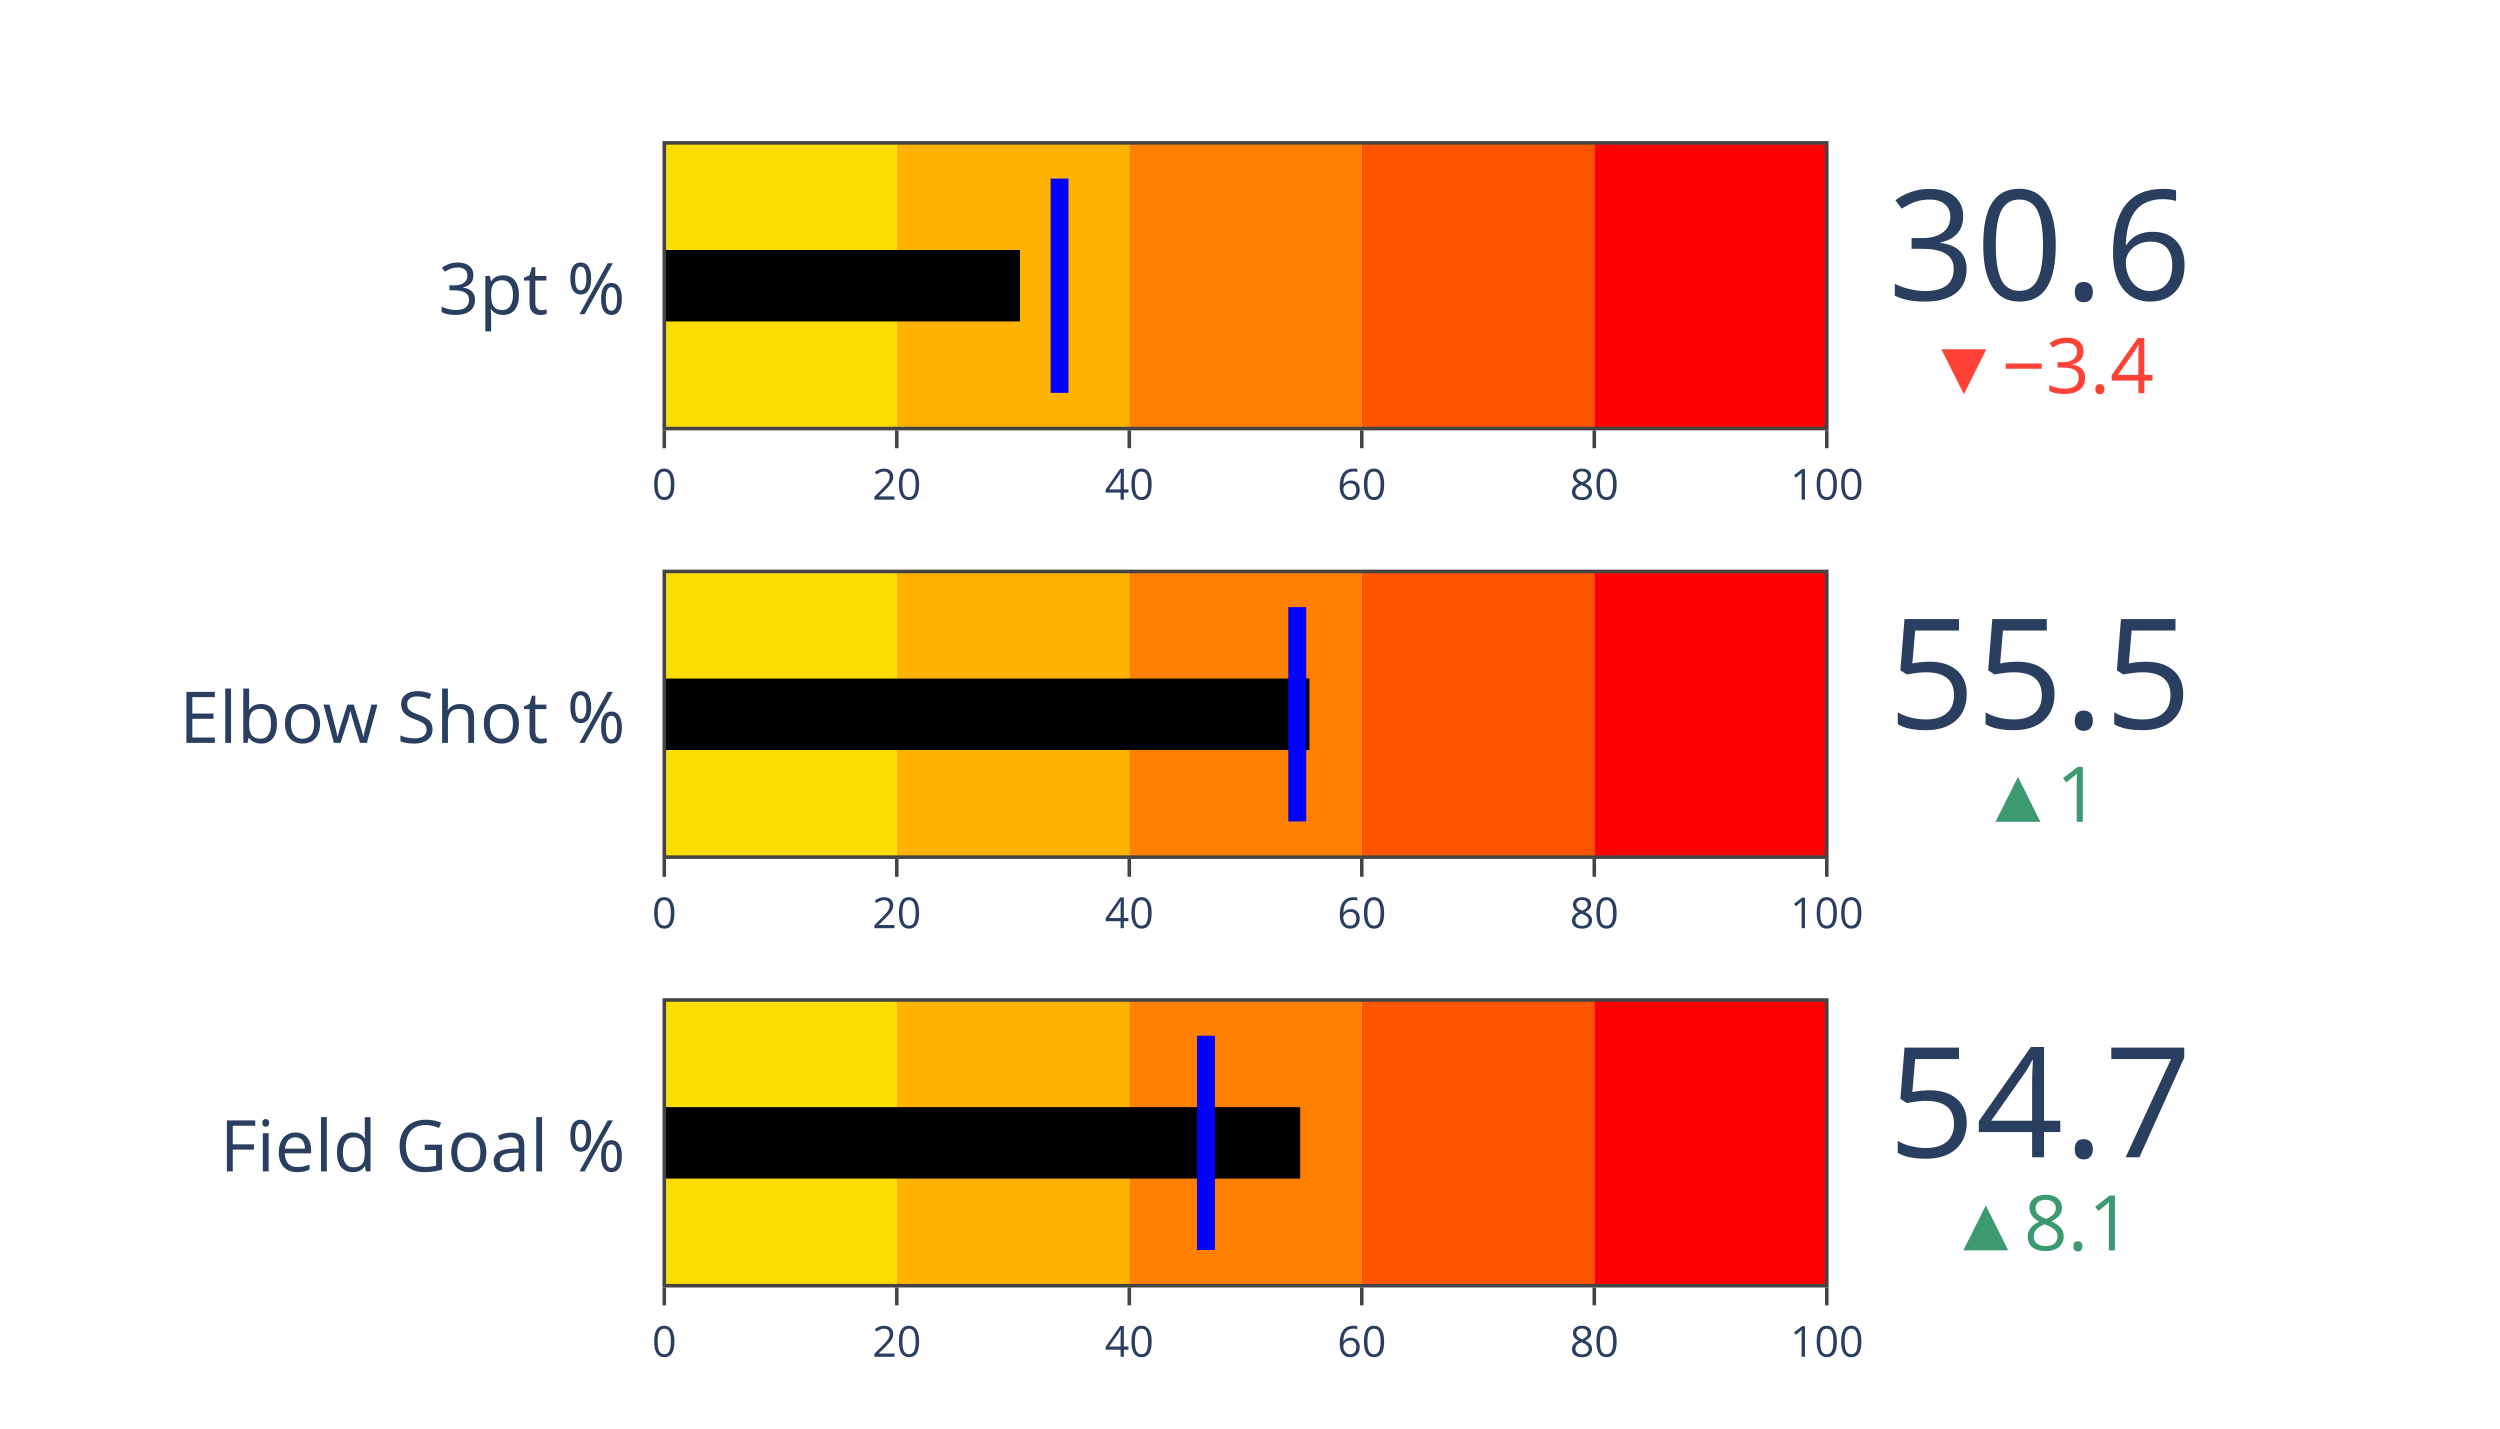
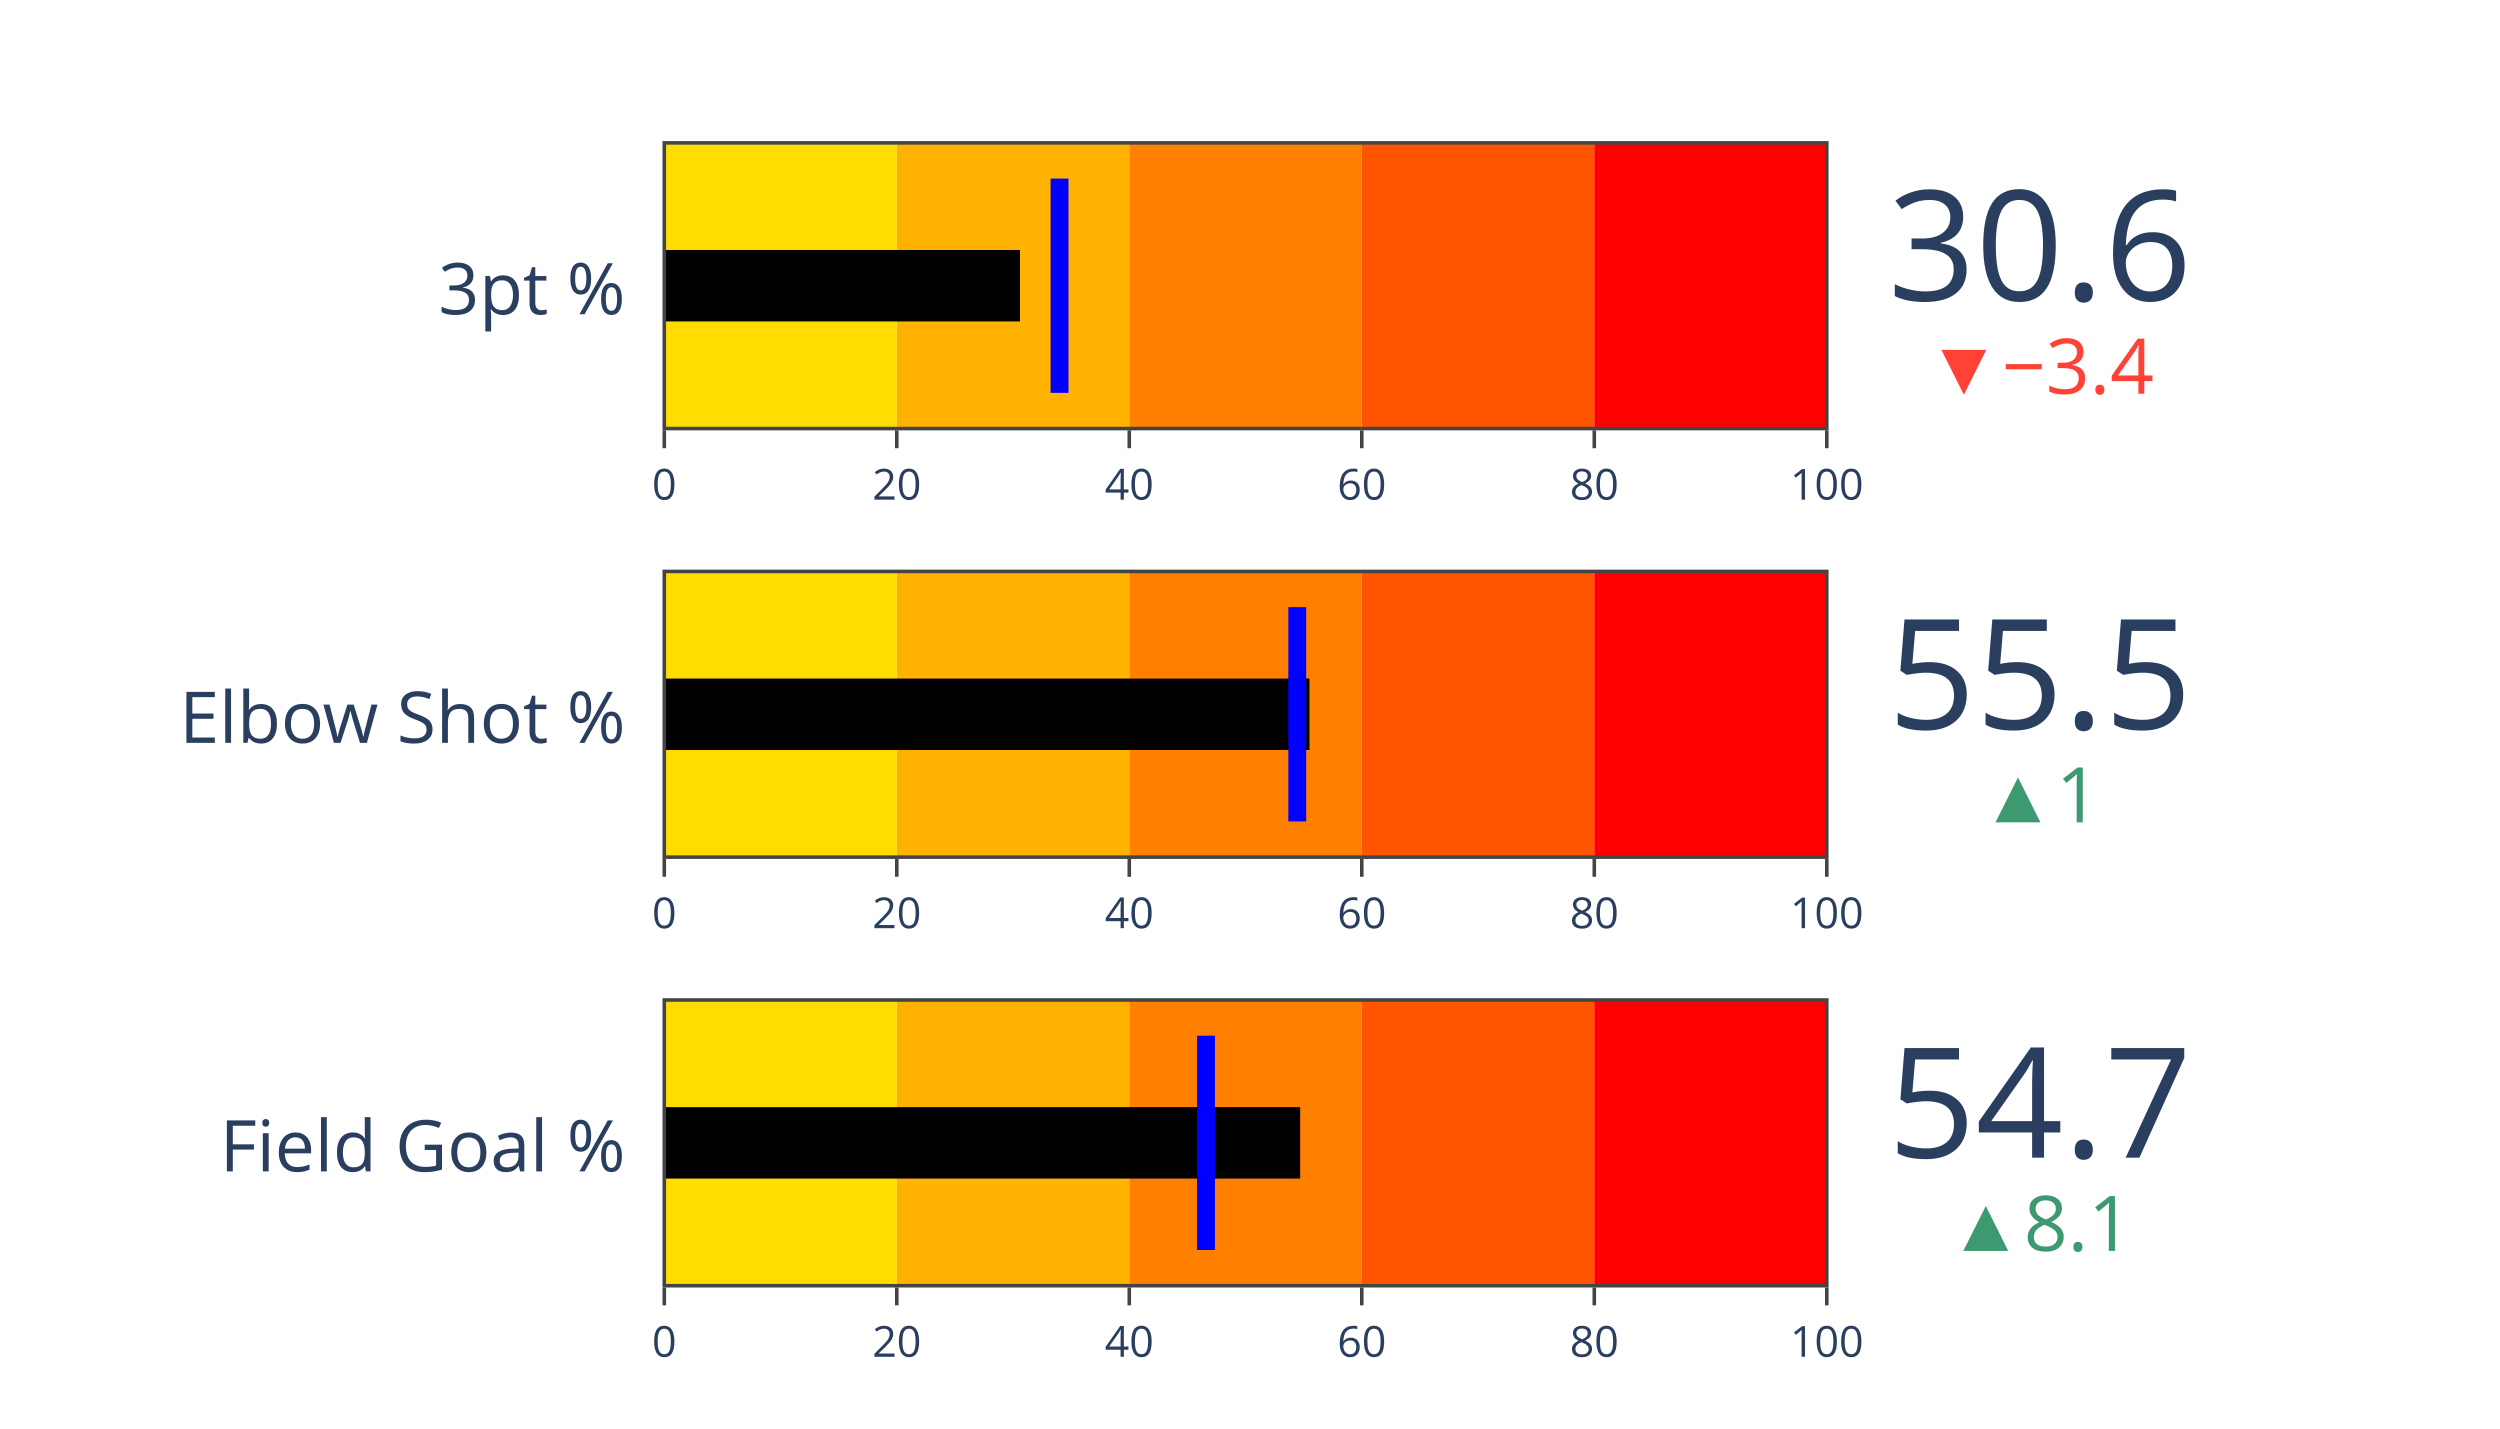
<svg xmlns="http://www.w3.org/2000/svg" class="main-svg" width="700" height="400" style="" viewBox="0 0 700 400">
  <rect x="0" y="0" width="700" height="400" style="fill: rgb(255, 255, 255); fill-opacity: 1;" />
-   <defs id="defs-028e42">
+   <defs id="defs-1ee074">
    <g class="clips" />
    <g class="gradients" />
  </defs>
  <g class="bglayer" />
  <g class="layer-below">
    <g class="imagelayer" />
    <g class="shapelayer" />
  </g>
  <g class="cartesianlayer" />
  <g class="polarlayer" />
  <g class="ternarylayer" />
  <g class="geolayer" />
  <g class="funnelarealayer" />
  <g class="pielayer" />
  <g class="treemaplayer" />
  <g class="sunburstlayer" />
  <g class="glimages" />
-   <defs id="topdefs-028e42">
+   <defs id="topdefs-1ee074">
    <g class="clips" />
  </defs>
  <g class="indicatorlayer">
    <g class="trace">
-       <g class="numbers" transform="translate(571.175,324.031) scale(0.5374613)">
+       <g class="numbers" transform="translate(571.175,324.1443) scale(0.5374613)">
        <text text-anchor="middle" class="number" x="0" y="0" style="font-family: 'Open Sans', verdana, arial, sans-serif; font-size: 80px; fill: rgb(42, 63, 95); fill-opacity: 1; white-space: pre;">54.7</text>
-         <text text-anchor="middle" class="delta" x="0" y="0" dy="48.5" style="font-family: 'Open Sans', verdana, arial, sans-serif; font-size: 40px; fill: rgb(61, 153, 112); fill-opacity: 1; white-space: pre;">▲8.1</text>
+         <text text-anchor="middle" class="delta" x="0" y="0" dy="48.578" style="font-family: 'Open Sans', verdana, arial, sans-serif; font-size: 40px; fill: rgb(61, 153, 112); fill-opacity: 1; white-space: pre;">▲8.1</text>
      </g>
      <g class="bullet" transform="translate(186, 280)">
        <g class="bg-bullet">
          <rect width="325.5" x="0" y="0" height="80" style="stroke: rgb(68, 68, 68); stroke-opacity: 1; fill: rgb(255, 255, 255); fill-opacity: 1; stroke-width: 0;" />
        </g>
        <g class="bg-bullet">
          <rect width="65.1" x="0" y="0" height="80" style="stroke: rgb(68, 68, 68); stroke-opacity: 1; fill: rgb(255, 221, 0); fill-opacity: 1; stroke-width: 0;" />
        </g>
        <g class="bg-bullet">
          <rect width="65.1" x="65.1" y="0" height="80" style="stroke: rgb(68, 68, 68); stroke-opacity: 1; fill: rgb(255, 179, 0); fill-opacity: 1; stroke-width: 0;" />
        </g>
        <g class="bg-bullet">
          <rect width="65.1" x="130.2" y="0" height="80" style="stroke: rgb(68, 68, 68); stroke-opacity: 1; fill: rgb(255, 128, 0); fill-opacity: 1; stroke-width: 0;" />
        </g>
        <g class="bg-bullet">
          <rect width="65.1" x="195.3" y="0" height="80" style="stroke: rgb(68, 68, 68); stroke-opacity: 1; fill: rgb(255, 85, 0); fill-opacity: 1; stroke-width: 0;" />
        </g>
        <g class="bg-bullet">
          <rect width="65.1" x="260.4" y="0" height="80" style="stroke: rgb(68, 68, 68); stroke-opacity: 1; fill: rgb(255, 0, 0); fill-opacity: 1; stroke-width: 0;" />
        </g>
        <g class="value-bullet">
          <rect height="20" y="30" width="178.05" style="stroke: rgb(68, 68, 68); stroke-opacity: 1; fill: rgb(0, 0, 0); fill-opacity: 1; stroke-width: 0;" />
        </g>
        <g class="threshold-bullet">
          <line x1="151.68" x2="151.68" y1="10" y2="70" style="stroke: rgb(0, 0, 255); stroke-opacity: 1; stroke-width: 5;" />
        </g>
        <g class="gauge-outline">
          <rect width="325.5" x="0" y="0" height="80" style="stroke: rgb(68, 68, 68); stroke-opacity: 1; fill: rgb(0, 0, 0); fill-opacity: 0; stroke-width: 1;" />
        </g>
      </g>
      <g class="bulletaxis crisp">
        <path class="xbulletaxistick ticks crisp" d="M0,360.5v5" transform="translate(186,0)" style="stroke: rgb(68, 68, 68); stroke-opacity: 1; stroke-width: 1px;" />
        <path class="xbulletaxistick ticks crisp" d="M0,360.5v5" transform="translate(251.1,0)" style="stroke: rgb(68, 68, 68); stroke-opacity: 1; stroke-width: 1px;" />
        <path class="xbulletaxistick ticks crisp" d="M0,360.5v5" transform="translate(316.2,0)" style="stroke: rgb(68, 68, 68); stroke-opacity: 1; stroke-width: 1px;" />
        <path class="xbulletaxistick ticks crisp" d="M0,360.5v5" transform="translate(381.3,0)" style="stroke: rgb(68, 68, 68); stroke-opacity: 1; stroke-width: 1px;" />
        <path class="xbulletaxistick ticks crisp" d="M0,360.5v5" transform="translate(446.4,0)" style="stroke: rgb(68, 68, 68); stroke-opacity: 1; stroke-width: 1px;" />
        <path class="xbulletaxistick ticks crisp" d="M0,360.5v5" transform="translate(511.5,0)" style="stroke: rgb(68, 68, 68); stroke-opacity: 1; stroke-width: 1px;" />
        <g class="xbulletaxistick">
          <text text-anchor="middle" x="0" y="379.9" transform="translate(186,0)" style="font-family: 'Open Sans', verdana, arial, sans-serif; font-size: 12px; fill: rgb(42, 63, 95); fill-opacity: 1; white-space: pre;">0</text>
        </g>
        <g class="xbulletaxistick">
          <text text-anchor="middle" x="0" y="379.9" transform="translate(251.1,0)" style="font-family: 'Open Sans', verdana, arial, sans-serif; font-size: 12px; fill: rgb(42, 63, 95); fill-opacity: 1; white-space: pre;">20</text>
        </g>
        <g class="xbulletaxistick">
          <text text-anchor="middle" x="0" y="379.9" transform="translate(316.2,0)" style="font-family: 'Open Sans', verdana, arial, sans-serif; font-size: 12px; fill: rgb(42, 63, 95); fill-opacity: 1; white-space: pre;">40</text>
        </g>
        <g class="xbulletaxistick">
          <text text-anchor="middle" x="0" y="379.9" transform="translate(381.3,0)" style="font-family: 'Open Sans', verdana, arial, sans-serif; font-size: 12px; fill: rgb(42, 63, 95); fill-opacity: 1; white-space: pre;">60</text>
        </g>
        <g class="xbulletaxistick">
          <text text-anchor="middle" x="0" y="379.9" transform="translate(446.4,0)" style="font-family: 'Open Sans', verdana, arial, sans-serif; font-size: 12px; fill: rgb(42, 63, 95); fill-opacity: 1; white-space: pre;">80</text>
        </g>
        <g class="xbulletaxistick">
          <text text-anchor="middle" x="0" y="379.9" transform="translate(511.5,0)" style="font-family: 'Open Sans', verdana, arial, sans-serif; font-size: 12px; fill: rgb(42, 63, 95); fill-opacity: 1; white-space: pre;">100</text>
        </g>
      </g>
      <text class="title" text-anchor="end" x="0" y="0" style="font-family: 'Open Sans', verdana, arial, sans-serif; font-size: 20px; fill: rgb(42, 63, 95); fill-opacity: 1; white-space: pre;" transform="translate(175.15,328)">Field Goal %</text>
    </g>
    <g class="trace">
-       <g class="numbers" transform="translate(571.175,204.031) scale(0.5374613)">
+       <g class="numbers" transform="translate(571.175,204.1443) scale(0.5374613)">
        <text text-anchor="middle" class="number" x="0" y="0" style="font-family: 'Open Sans', verdana, arial, sans-serif; font-size: 80px; fill: rgb(42, 63, 95); fill-opacity: 1; white-space: pre;">55.5</text>
-         <text text-anchor="middle" class="delta" x="0" y="0" dy="48.5" style="font-family: 'Open Sans', verdana, arial, sans-serif; font-size: 40px; fill: rgb(61, 153, 112); fill-opacity: 1; white-space: pre;">▲1</text>
+         <text text-anchor="middle" class="delta" x="0" y="0" dy="48.578" style="font-family: 'Open Sans', verdana, arial, sans-serif; font-size: 40px; fill: rgb(61, 153, 112); fill-opacity: 1; white-space: pre;">▲1</text>
      </g>
      <g class="bullet" transform="translate(186, 160)">
        <g class="bg-bullet">
          <rect width="325.5" x="0" y="0" height="80" style="stroke: rgb(68, 68, 68); stroke-opacity: 1; fill: rgb(255, 255, 255); fill-opacity: 1; stroke-width: 0;" />
        </g>
        <g class="bg-bullet">
          <rect width="65.1" x="0" y="0" height="80" style="stroke: rgb(68, 68, 68); stroke-opacity: 1; fill: rgb(255, 221, 0); fill-opacity: 1; stroke-width: 0;" />
        </g>
        <g class="bg-bullet">
          <rect width="65.1" x="65.1" y="0" height="80" style="stroke: rgb(68, 68, 68); stroke-opacity: 1; fill: rgb(255, 179, 0); fill-opacity: 1; stroke-width: 0;" />
        </g>
        <g class="bg-bullet">
          <rect width="65.1" x="130.2" y="0" height="80" style="stroke: rgb(68, 68, 68); stroke-opacity: 1; fill: rgb(255, 128, 0); fill-opacity: 1; stroke-width: 0;" />
        </g>
        <g class="bg-bullet">
          <rect width="65.1" x="195.3" y="0" height="80" style="stroke: rgb(68, 68, 68); stroke-opacity: 1; fill: rgb(255, 85, 0); fill-opacity: 1; stroke-width: 0;" />
        </g>
        <g class="bg-bullet">
          <rect width="65.1" x="260.4" y="0" height="80" style="stroke: rgb(68, 68, 68); stroke-opacity: 1; fill: rgb(255, 0, 0); fill-opacity: 1; stroke-width: 0;" />
        </g>
        <g class="value-bullet">
          <rect height="20" y="30" width="180.65" style="stroke: rgb(68, 68, 68); stroke-opacity: 1; fill: rgb(0, 0, 0); fill-opacity: 1; stroke-width: 0;" />
        </g>
        <g class="threshold-bullet">
          <line x1="177.23" x2="177.23" y1="10" y2="70" style="stroke: rgb(0, 0, 255); stroke-opacity: 1; stroke-width: 5;" />
        </g>
        <g class="gauge-outline">
          <rect width="325.5" x="0" y="0" height="80" style="stroke: rgb(68, 68, 68); stroke-opacity: 1; fill: rgb(0, 0, 0); fill-opacity: 0; stroke-width: 1;" />
        </g>
      </g>
      <g class="bulletaxis crisp">
        <path class="xbulletaxistick ticks crisp" d="M0,240.5v5" transform="translate(186,0)" style="stroke: rgb(68, 68, 68); stroke-opacity: 1; stroke-width: 1px;" />
        <path class="xbulletaxistick ticks crisp" d="M0,240.5v5" transform="translate(251.1,0)" style="stroke: rgb(68, 68, 68); stroke-opacity: 1; stroke-width: 1px;" />
        <path class="xbulletaxistick ticks crisp" d="M0,240.5v5" transform="translate(316.2,0)" style="stroke: rgb(68, 68, 68); stroke-opacity: 1; stroke-width: 1px;" />
        <path class="xbulletaxistick ticks crisp" d="M0,240.5v5" transform="translate(381.3,0)" style="stroke: rgb(68, 68, 68); stroke-opacity: 1; stroke-width: 1px;" />
        <path class="xbulletaxistick ticks crisp" d="M0,240.5v5" transform="translate(446.4,0)" style="stroke: rgb(68, 68, 68); stroke-opacity: 1; stroke-width: 1px;" />
        <path class="xbulletaxistick ticks crisp" d="M0,240.5v5" transform="translate(511.5,0)" style="stroke: rgb(68, 68, 68); stroke-opacity: 1; stroke-width: 1px;" />
        <g class="xbulletaxistick">
          <text text-anchor="middle" x="0" y="259.9" transform="translate(186,0)" style="font-family: 'Open Sans', verdana, arial, sans-serif; font-size: 12px; fill: rgb(42, 63, 95); fill-opacity: 1; white-space: pre;">0</text>
        </g>
        <g class="xbulletaxistick">
          <text text-anchor="middle" x="0" y="259.9" transform="translate(251.1,0)" style="font-family: 'Open Sans', verdana, arial, sans-serif; font-size: 12px; fill: rgb(42, 63, 95); fill-opacity: 1; white-space: pre;">20</text>
        </g>
        <g class="xbulletaxistick">
          <text text-anchor="middle" x="0" y="259.9" transform="translate(316.2,0)" style="font-family: 'Open Sans', verdana, arial, sans-serif; font-size: 12px; fill: rgb(42, 63, 95); fill-opacity: 1; white-space: pre;">40</text>
        </g>
        <g class="xbulletaxistick">
          <text text-anchor="middle" x="0" y="259.9" transform="translate(381.3,0)" style="font-family: 'Open Sans', verdana, arial, sans-serif; font-size: 12px; fill: rgb(42, 63, 95); fill-opacity: 1; white-space: pre;">60</text>
        </g>
        <g class="xbulletaxistick">
          <text text-anchor="middle" x="0" y="259.9" transform="translate(446.4,0)" style="font-family: 'Open Sans', verdana, arial, sans-serif; font-size: 12px; fill: rgb(42, 63, 95); fill-opacity: 1; white-space: pre;">80</text>
        </g>
        <g class="xbulletaxistick">
          <text text-anchor="middle" x="0" y="259.9" transform="translate(511.5,0)" style="font-family: 'Open Sans', verdana, arial, sans-serif; font-size: 12px; fill: rgb(42, 63, 95); fill-opacity: 1; white-space: pre;">100</text>
        </g>
      </g>
      <text class="title" text-anchor="end" x="0" y="0" style="font-family: 'Open Sans', verdana, arial, sans-serif; font-size: 20px; fill: rgb(42, 63, 95); fill-opacity: 1; white-space: pre;" transform="translate(175.15,208)">Elbow Shot %</text>
    </g>
    <g class="trace">
-       <g class="numbers" transform="translate(571.175,84.03096) scale(0.5374613)">
+       <g class="numbers" transform="translate(571.175,84.14433) scale(0.5374613)">
        <text text-anchor="middle" class="number" x="0" y="0" style="font-family: 'Open Sans', verdana, arial, sans-serif; font-size: 80px; fill: rgb(42, 63, 95); fill-opacity: 1; white-space: pre;">30.6</text>
-         <text text-anchor="middle" class="delta" x="0" y="0" dy="48.5" style="font-family: 'Open Sans', verdana, arial, sans-serif; font-size: 40px; fill: rgb(255, 65, 54); fill-opacity: 1; white-space: pre;">▼−3.4</text>
+         <text text-anchor="middle" class="delta" x="0" y="0" dy="48.578" style="font-family: 'Open Sans', verdana, arial, sans-serif; font-size: 40px; fill: rgb(255, 65, 54); fill-opacity: 1; white-space: pre;">▼−3.4</text>
      </g>
      <g class="bullet" transform="translate(186, 40)">
        <g class="bg-bullet">
          <rect width="325.5" x="0" y="0" height="80" style="stroke: rgb(68, 68, 68); stroke-opacity: 1; fill: rgb(255, 255, 255); fill-opacity: 1; stroke-width: 0;" />
        </g>
        <g class="bg-bullet">
          <rect width="65.1" x="0" y="0" height="80" style="stroke: rgb(68, 68, 68); stroke-opacity: 1; fill: rgb(255, 221, 0); fill-opacity: 1; stroke-width: 0;" />
        </g>
        <g class="bg-bullet">
          <rect width="65.1" x="65.1" y="0" height="80" style="stroke: rgb(68, 68, 68); stroke-opacity: 1; fill: rgb(255, 179, 0); fill-opacity: 1; stroke-width: 0;" />
        </g>
        <g class="bg-bullet">
          <rect width="65.1" x="130.2" y="0" height="80" style="stroke: rgb(68, 68, 68); stroke-opacity: 1; fill: rgb(255, 128, 0); fill-opacity: 1; stroke-width: 0;" />
        </g>
        <g class="bg-bullet">
          <rect width="65.1" x="195.3" y="0" height="80" style="stroke: rgb(68, 68, 68); stroke-opacity: 1; fill: rgb(255, 85, 0); fill-opacity: 1; stroke-width: 0;" />
        </g>
        <g class="bg-bullet">
          <rect width="65.1" x="260.4" y="0" height="80" style="stroke: rgb(68, 68, 68); stroke-opacity: 1; fill: rgb(255, 0, 0); fill-opacity: 1; stroke-width: 0;" />
        </g>
        <g class="value-bullet">
          <rect height="20" y="30" width="99.6" style="stroke: rgb(68, 68, 68); stroke-opacity: 1; fill: rgb(0, 0, 0); fill-opacity: 1; stroke-width: 0;" />
        </g>
        <g class="threshold-bullet">
          <line x1="110.67" x2="110.67" y1="10" y2="70" style="stroke: rgb(0, 0, 255); stroke-opacity: 1; stroke-width: 5;" />
        </g>
        <g class="gauge-outline">
          <rect width="325.5" x="0" y="0" height="80" style="stroke: rgb(68, 68, 68); stroke-opacity: 1; fill: rgb(0, 0, 0); fill-opacity: 0; stroke-width: 1;" />
        </g>
      </g>
      <g class="bulletaxis crisp">
        <path class="xbulletaxistick ticks crisp" d="M0,120.5v5" transform="translate(186,0)" style="stroke: rgb(68, 68, 68); stroke-opacity: 1; stroke-width: 1px;" />
        <path class="xbulletaxistick ticks crisp" d="M0,120.5v5" transform="translate(251.1,0)" style="stroke: rgb(68, 68, 68); stroke-opacity: 1; stroke-width: 1px;" />
        <path class="xbulletaxistick ticks crisp" d="M0,120.5v5" transform="translate(316.2,0)" style="stroke: rgb(68, 68, 68); stroke-opacity: 1; stroke-width: 1px;" />
        <path class="xbulletaxistick ticks crisp" d="M0,120.5v5" transform="translate(381.3,0)" style="stroke: rgb(68, 68, 68); stroke-opacity: 1; stroke-width: 1px;" />
        <path class="xbulletaxistick ticks crisp" d="M0,120.5v5" transform="translate(446.4,0)" style="stroke: rgb(68, 68, 68); stroke-opacity: 1; stroke-width: 1px;" />
        <path class="xbulletaxistick ticks crisp" d="M0,120.5v5" transform="translate(511.5,0)" style="stroke: rgb(68, 68, 68); stroke-opacity: 1; stroke-width: 1px;" />
        <g class="xbulletaxistick">
          <text text-anchor="middle" x="0" y="139.9" transform="translate(186,0)" style="font-family: 'Open Sans', verdana, arial, sans-serif; font-size: 12px; fill: rgb(42, 63, 95); fill-opacity: 1; white-space: pre;">0</text>
        </g>
        <g class="xbulletaxistick">
          <text text-anchor="middle" x="0" y="139.9" transform="translate(251.1,0)" style="font-family: 'Open Sans', verdana, arial, sans-serif; font-size: 12px; fill: rgb(42, 63, 95); fill-opacity: 1; white-space: pre;">20</text>
        </g>
        <g class="xbulletaxistick">
          <text text-anchor="middle" x="0" y="139.9" transform="translate(316.2,0)" style="font-family: 'Open Sans', verdana, arial, sans-serif; font-size: 12px; fill: rgb(42, 63, 95); fill-opacity: 1; white-space: pre;">40</text>
        </g>
        <g class="xbulletaxistick">
          <text text-anchor="middle" x="0" y="139.9" transform="translate(381.3,0)" style="font-family: 'Open Sans', verdana, arial, sans-serif; font-size: 12px; fill: rgb(42, 63, 95); fill-opacity: 1; white-space: pre;">60</text>
        </g>
        <g class="xbulletaxistick">
          <text text-anchor="middle" x="0" y="139.9" transform="translate(446.4,0)" style="font-family: 'Open Sans', verdana, arial, sans-serif; font-size: 12px; fill: rgb(42, 63, 95); fill-opacity: 1; white-space: pre;">80</text>
        </g>
        <g class="xbulletaxistick">
          <text text-anchor="middle" x="0" y="139.9" transform="translate(511.5,0)" style="font-family: 'Open Sans', verdana, arial, sans-serif; font-size: 12px; fill: rgb(42, 63, 95); fill-opacity: 1; white-space: pre;">100</text>
        </g>
      </g>
-       <text class="title" text-anchor="end" x="0" y="0" style="font-family: 'Open Sans', verdana, arial, sans-serif; font-size: 20px; fill: rgb(42, 63, 95); fill-opacity: 1; white-space: pre;" transform="translate(175.15,87.98438)">3pt %</text>
+       <text class="title" text-anchor="end" x="0" y="0" style="font-family: 'Open Sans', verdana, arial, sans-serif; font-size: 20px; fill: rgb(42, 63, 95); fill-opacity: 1; white-space: pre;" transform="translate(175.15,88)">3pt %</text>
    </g>
  </g>
  <g class="layer-above">
    <g class="imagelayer" />
    <g class="shapelayer" />
  </g>
  <g class="infolayer">
    <g class="g-gtitle" />
  </g>
</svg>
